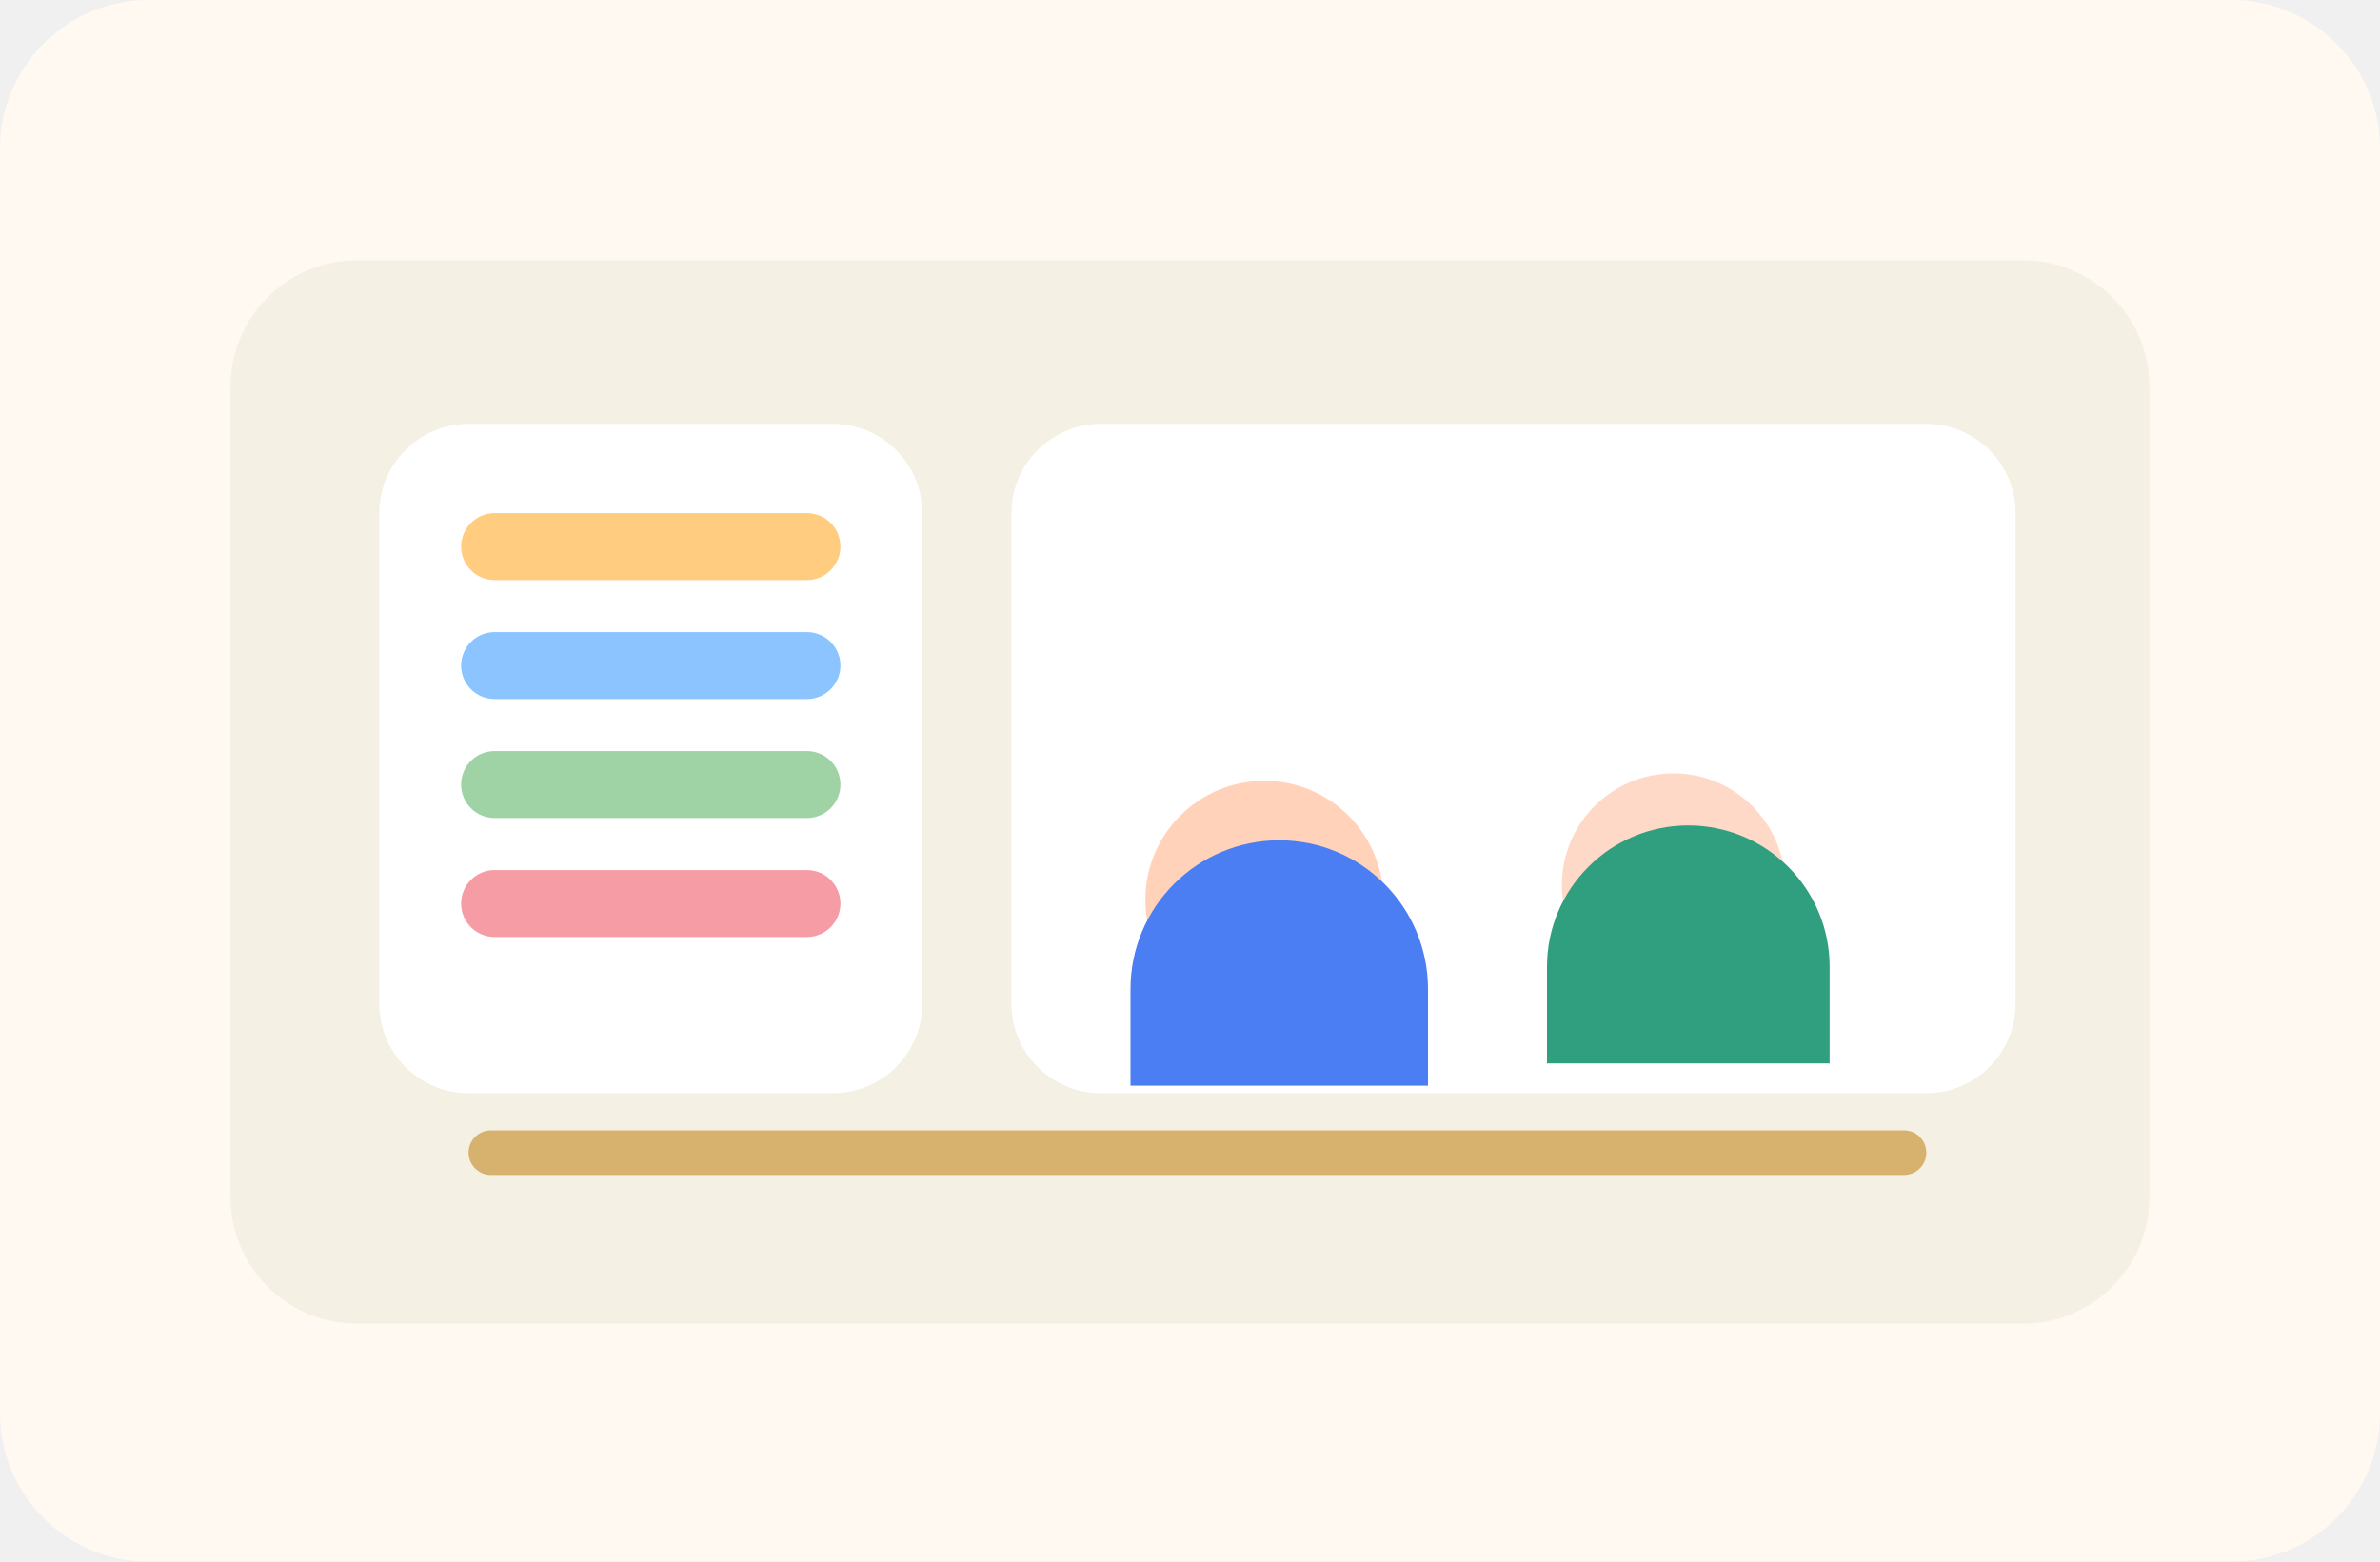
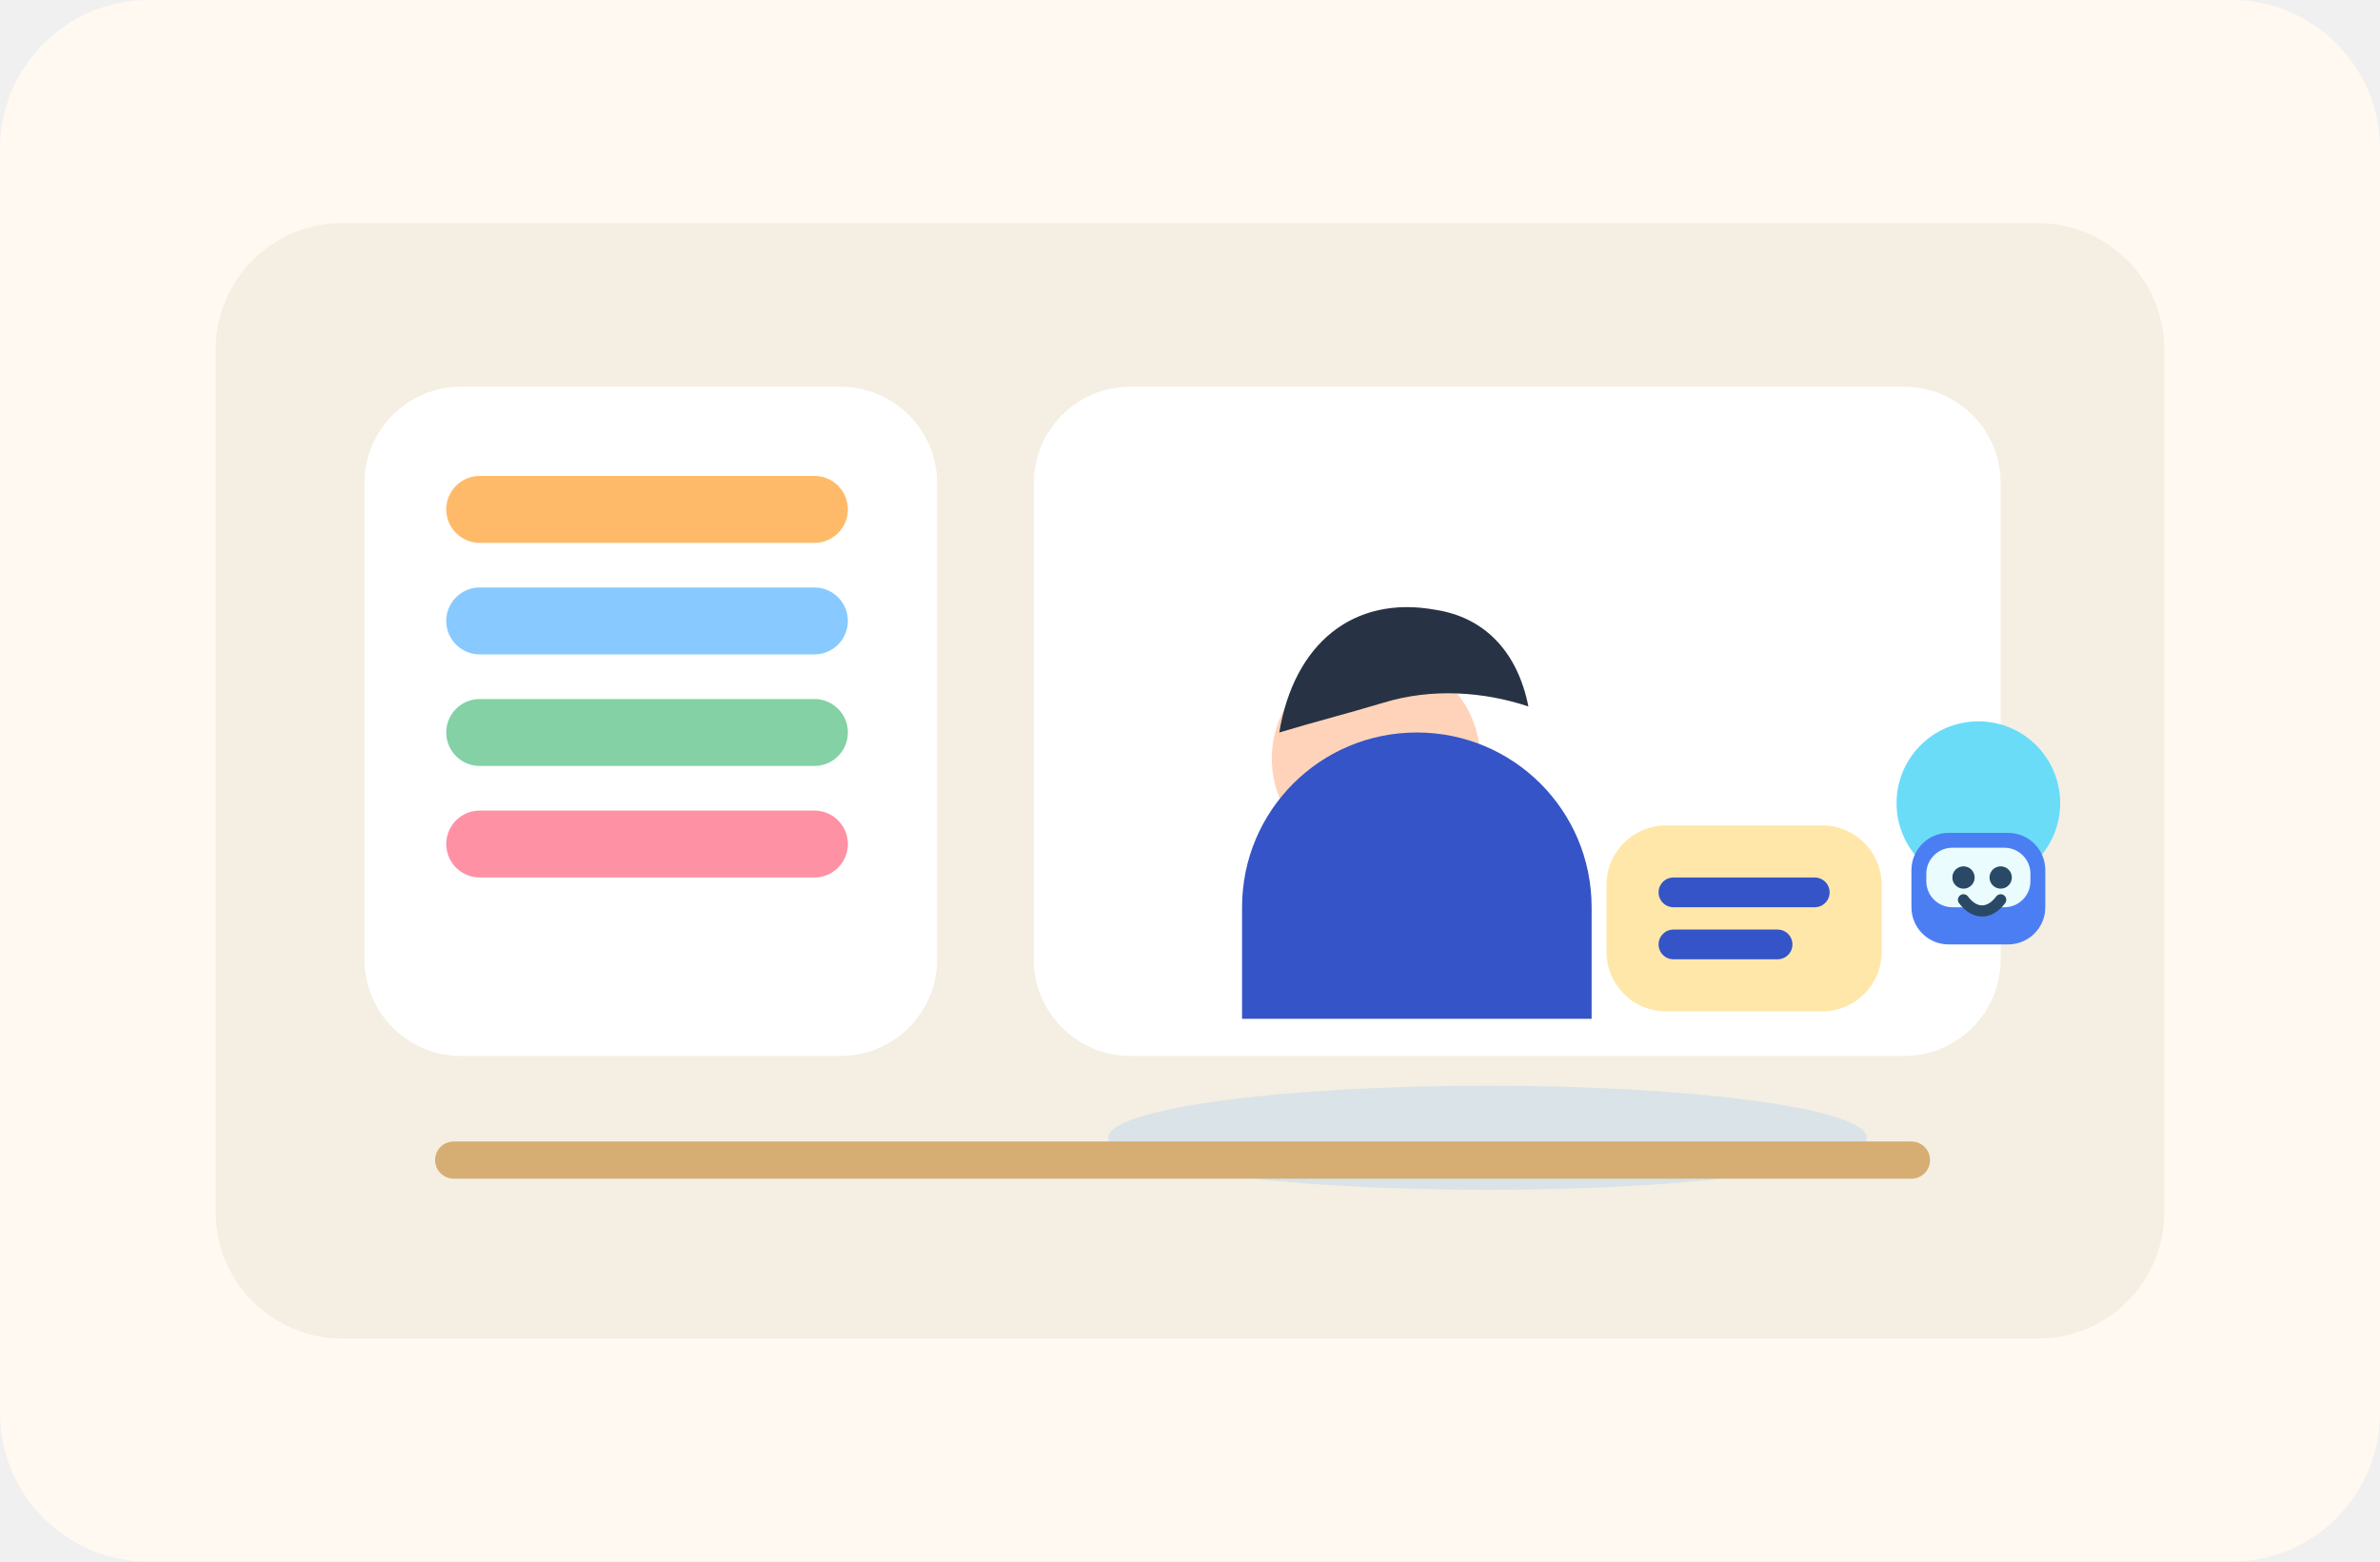
<svg xmlns="http://www.w3.org/2000/svg" width="640" height="420" viewBox="0 0 640 420" fill="none">
-   <rect width="640" height="420" rx="40" fill="#FFF9F2" />
-   <rect x="62" y="70" width="516" height="286" rx="34" fill="#F5F0E4" />
-   <rect x="102" y="114" width="146" height="180" rx="24" fill="#FFFFFF" />
-   <rect x="272" y="114" width="270" height="180" rx="24" fill="#FFFFFF" />
-   <rect x="124" y="138" width="102" height="18" rx="9" fill="#FFCC80" />
-   <rect x="124" y="170" width="102" height="18" rx="9" fill="#8BC4FF" />
-   <rect x="124" y="202" width="102" height="18" rx="9" fill="#9FD2A5" />
-   <rect x="124" y="234" width="102" height="18" rx="9" fill="#F69CA5" />
-   <circle cx="340" cy="242" r="32" fill="#FFD2B9" />
-   <path d="M304 266C304 243.909 321.909 226 344 226C366.091 226 384 243.909 384 266V292H304V266Z" fill="#4B7EF2" />
-   <circle cx="450" cy="238" r="30" fill="#FFD9C7" />
-   <path d="M416 260C416 239.013 433.013 222 454 222C474.987 222 492 239.013 492 260V286H416V260Z" fill="#2F9F7F" />
-   <path d="M132 310H512" stroke="#D7B16E" stroke-width="12" stroke-linecap="round" />
+   <rect width="640" height="420" rx="40" fill="#FFF9F1" />
+   <rect x="58" y="60" width="524" height="300" rx="34" fill="#F4EFE2" />
+   <rect x="98" y="104" width="154" height="180" rx="26" fill="#FFFFFF" />
+   <rect x="278" y="104" width="260" height="180" rx="26" fill="#FFFFFF" />
+   <rect x="120" y="128" width="108" height="18" rx="9" fill="#FFBA69" />
+   <rect x="120" y="158" width="108" height="18" rx="9" fill="#88CAFF" />
+   <rect x="120" y="188" width="108" height="18" rx="9" fill="#83D1A4" />
+   <rect x="120" y="218" width="108" height="18" rx="9" fill="#FF91A5" />
+   <g transform="translate(278 134)">
+     <ellipse cx="122" cy="172" rx="102" ry="14" fill="#D9E3E8" />
+     <circle cx="92" cy="70" r="28" fill="#FFD3B9" />
+     <path d="M66 63C70 39 86 26 108 30C121 32 130 41 133 56C121 52 107 51 94 55C84 58 76 60 66 63Z" fill="#273344" />
+     <circle cx="82" cy="72" r="3.5" fill="#273344" />
+     <circle cx="103" cy="72" r="3.5" fill="#273344" />
+     <path d="M84 85C90 90 97 90 103 85" stroke="#C56E57" stroke-width="4" stroke-linecap="round" />
+     <path d="M56 110C56 84 77 63 103 63C129 63 150 84 150 110V140H56V110Z" fill="#3554C7" />
+     <rect x="154" y="88" width="74" height="50" rx="16" fill="#FFE7A9" />
+     <path d="M172 106H210" stroke="#3554C7" stroke-width="8" stroke-linecap="round" />
+     <path d="M172 120H200" stroke="#3554C7" stroke-width="8" stroke-linecap="round" />
+     <circle cx="254" cy="82" r="22" fill="#6ADCF8" />
+     <rect x="236" y="90" width="36" height="30" rx="10" fill="#4C7EF3" />
+     <rect x="240" y="94" width="28" height="16" rx="7" fill="#EBFCFF" />
+     <circle cx="250" cy="102" r="3" fill="#294967" />
+     <circle cx="260" cy="102" r="3" fill="#294967" />
+     <path d="M250 108C253 112 257 112 260 108" stroke="#294967" stroke-width="3" stroke-linecap="round" />
+   </g>
+   <path d="M122 312H514" stroke="#D6AD72" stroke-width="10" stroke-linecap="round" />
</svg>
